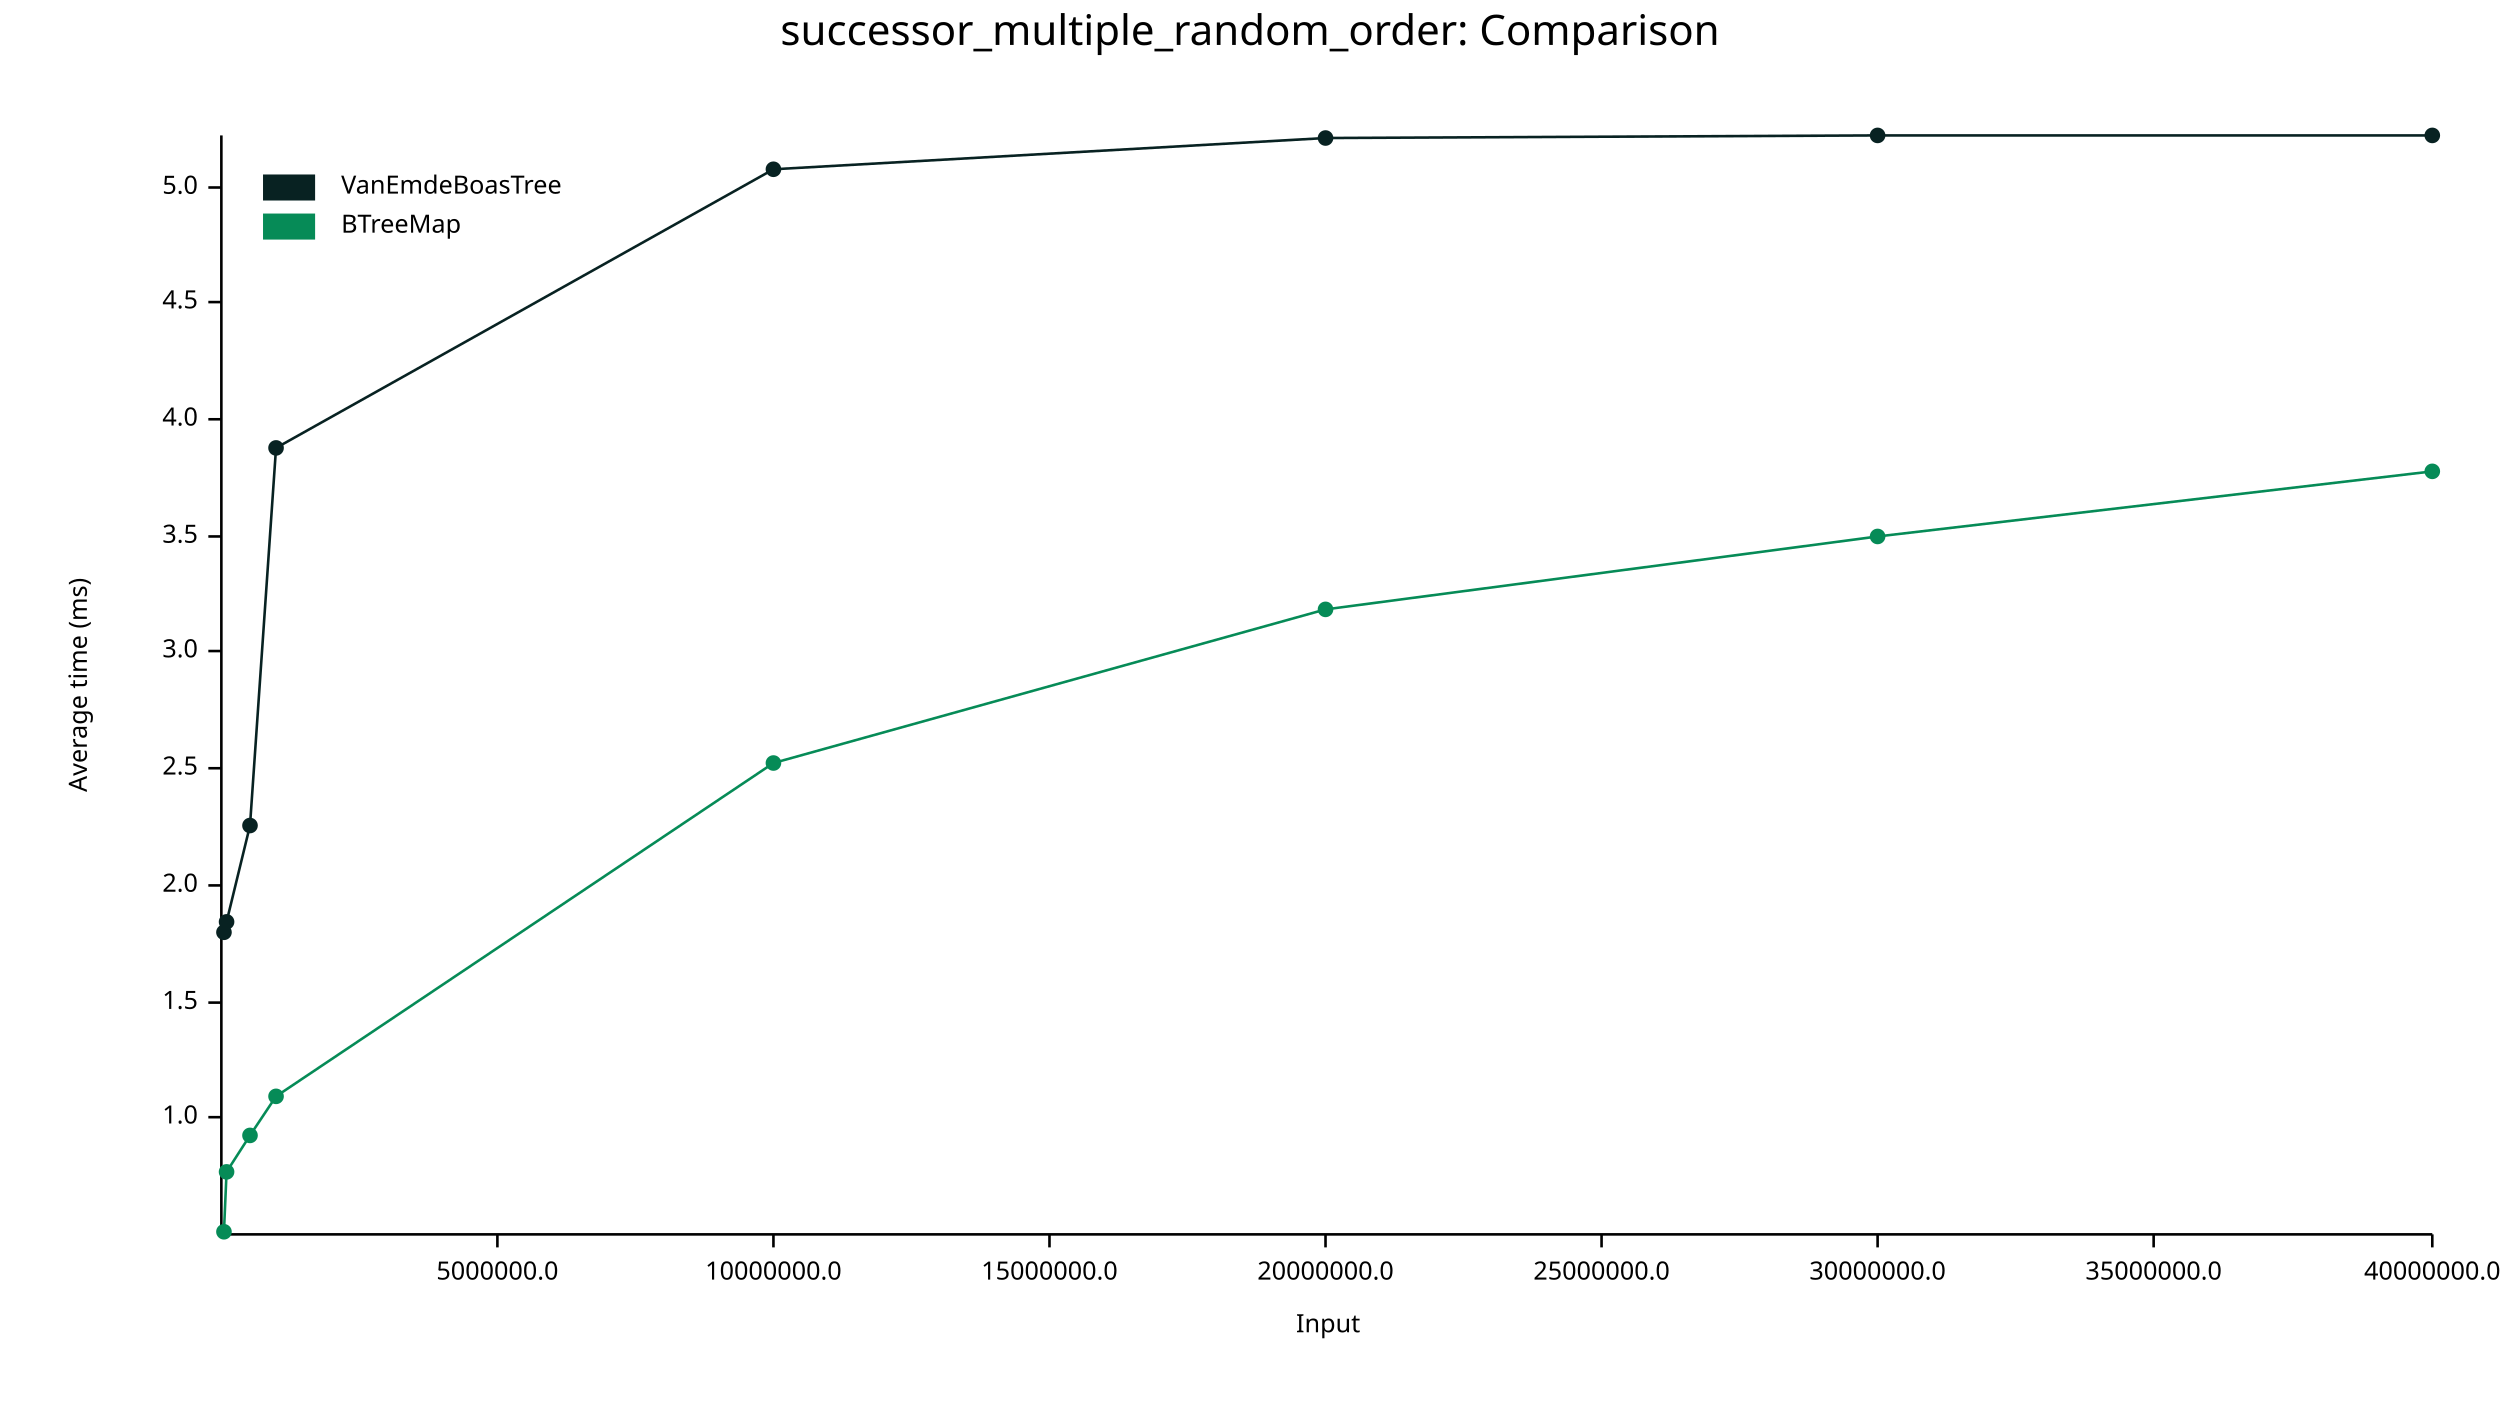
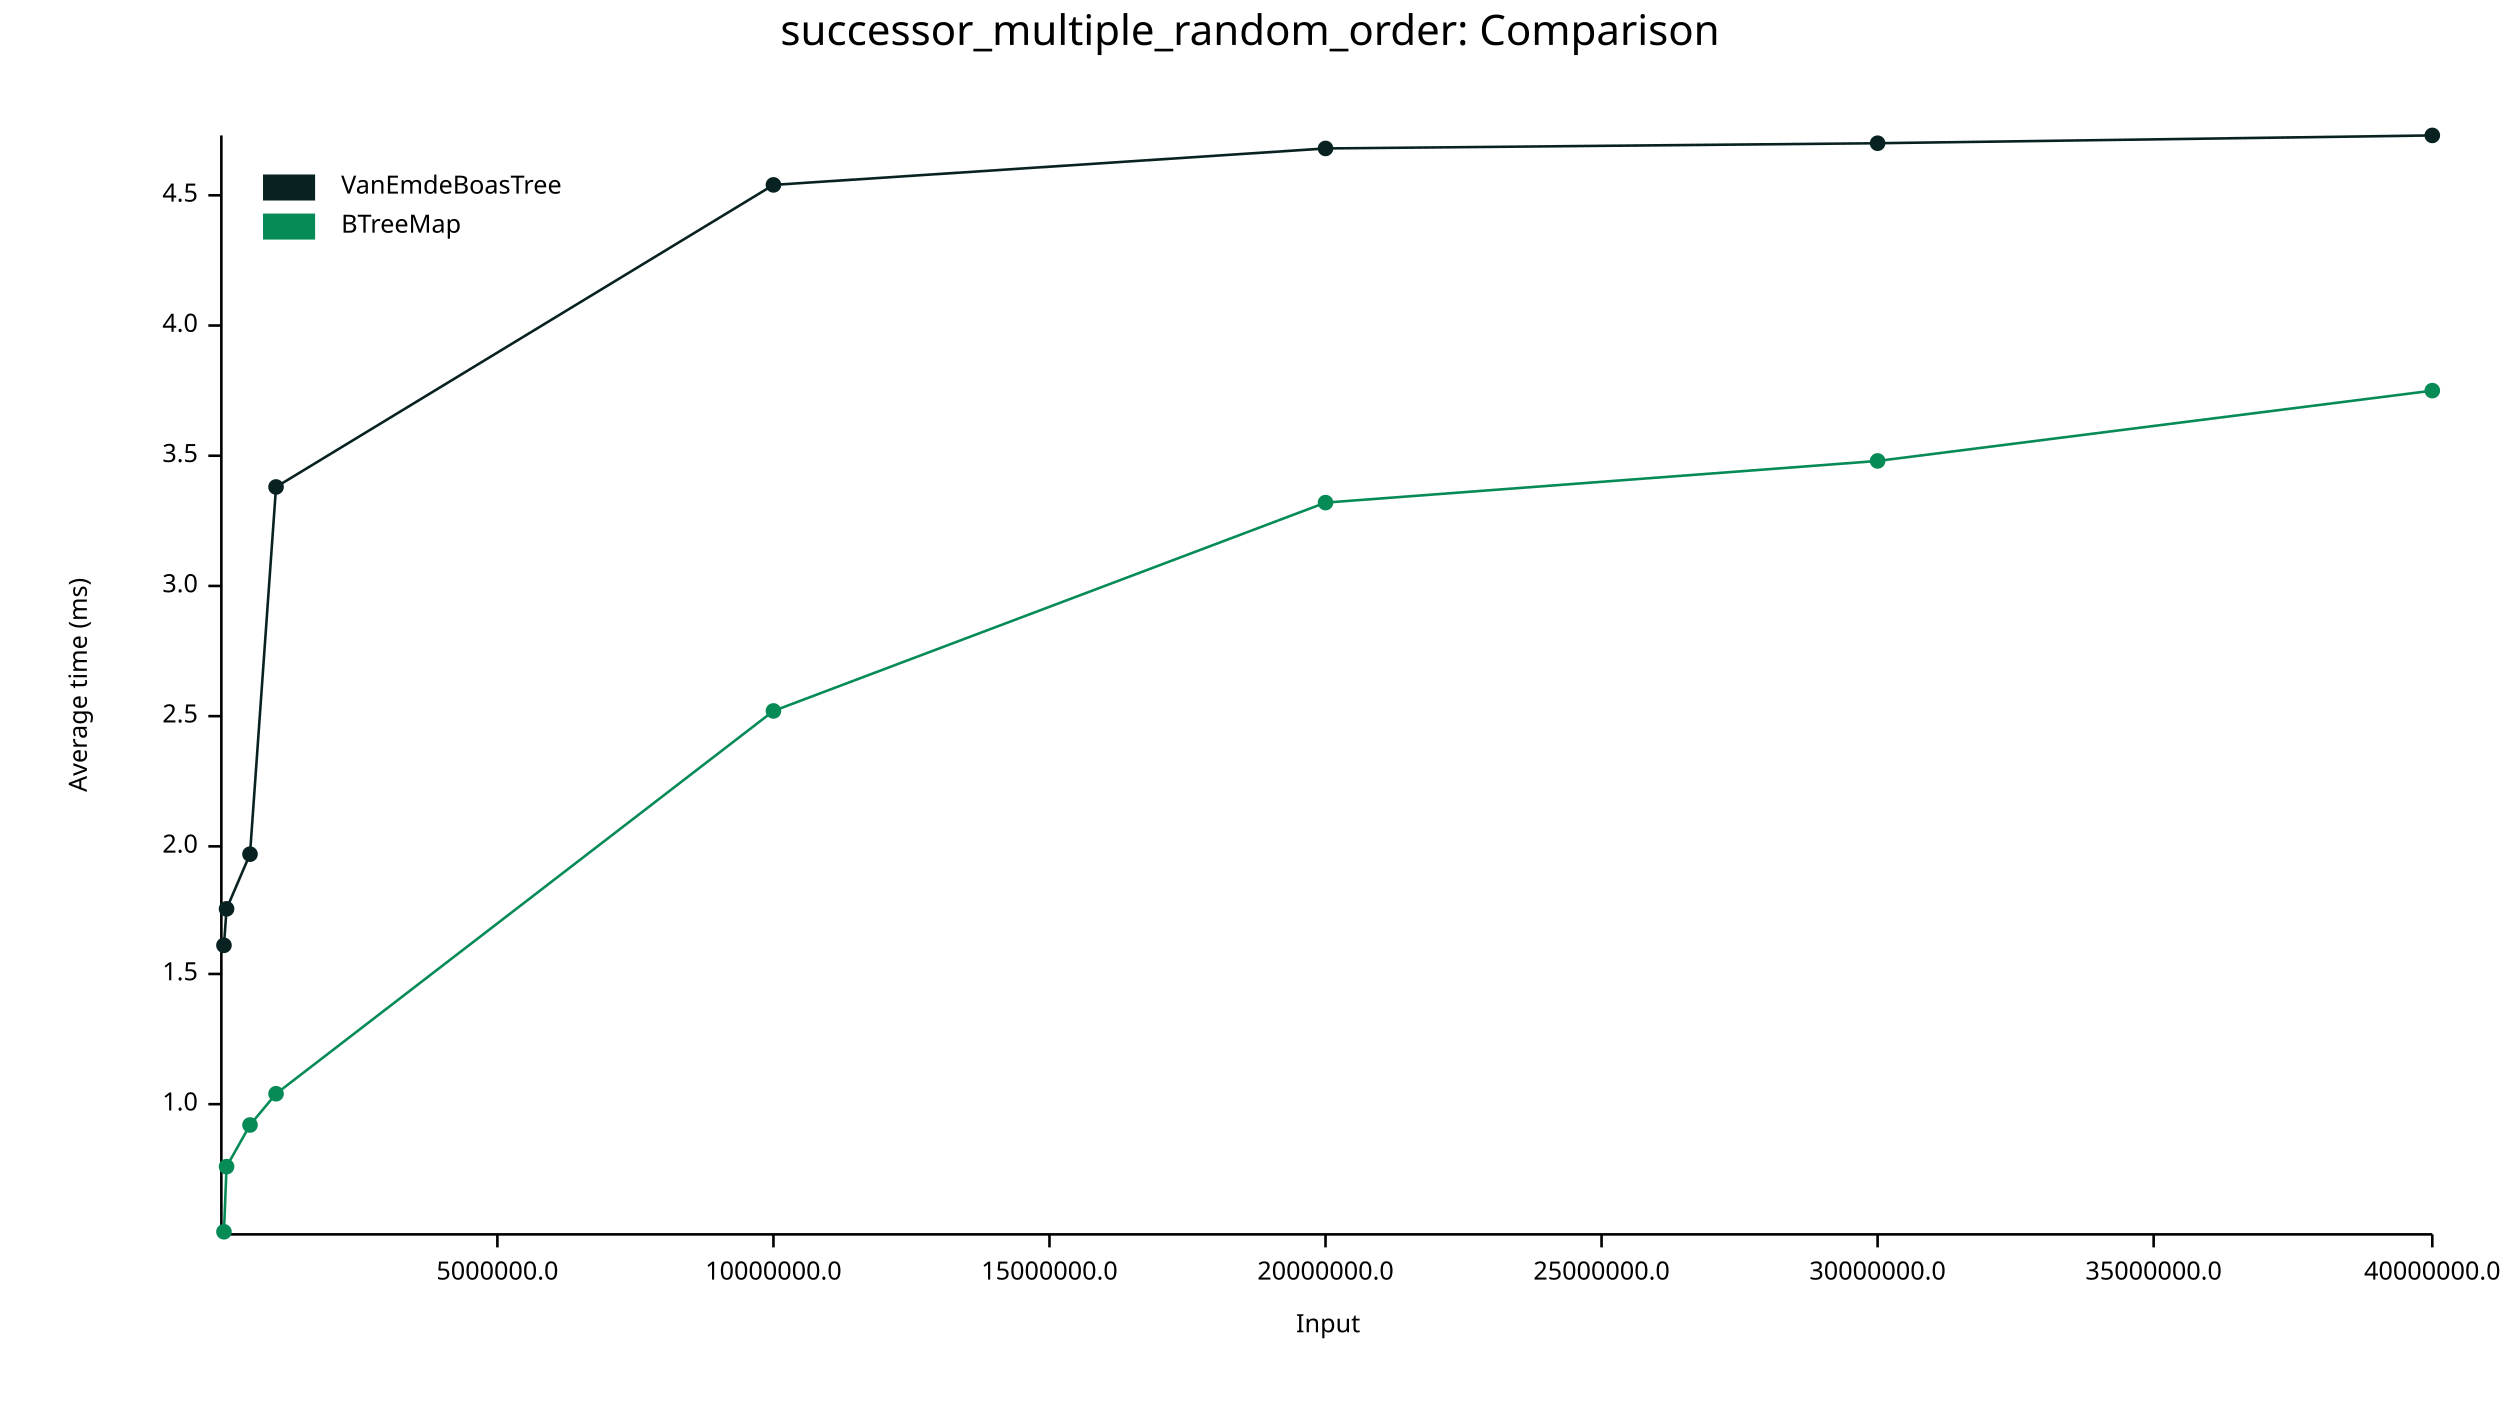
<svg xmlns="http://www.w3.org/2000/svg" width="960" height="540" viewBox="0 0 960 540">
  <text x="480" y="5" dy="0.76em" text-anchor="middle" font-family="sans-serif" font-size="16.129" opacity="1" fill="#000000">
successor_multiple_random_order: Comparison
</text>
  <text x="26" y="263" dy="0.76em" text-anchor="middle" font-family="sans-serif" font-size="9.677" opacity="1" fill="#000000" transform="rotate(270, 26, 263)">
Average time (ms)
</text>
  <text x="510" y="514" dy="-0.5ex" text-anchor="middle" font-family="sans-serif" font-size="9.677" opacity="1" fill="#000000">
Input
</text>
  <polyline fill="none" opacity="1" stroke="#000000" stroke-width="1" points="85,52 85,474 " />
-   <text x="76" y="429" dy="0.5ex" text-anchor="end" font-family="sans-serif" font-size="9.677" opacity="1" fill="#000000">
+   <text x="76" y="424" dy="0.5ex" text-anchor="end" font-family="sans-serif" font-size="9.677" opacity="1" fill="#000000">
1.0
</text>
-   <polyline fill="none" opacity="1" stroke="#000000" stroke-width="1" points="80,429 85,429 " />
-   <text x="76" y="385" dy="0.5ex" text-anchor="end" font-family="sans-serif" font-size="9.677" opacity="1" fill="#000000">
+   <polyline fill="none" opacity="1" stroke="#000000" stroke-width="1" points="80,424 85,424 " />
+   <text x="76" y="374" dy="0.5ex" text-anchor="end" font-family="sans-serif" font-size="9.677" opacity="1" fill="#000000">
1.5
</text>
-   <polyline fill="none" opacity="1" stroke="#000000" stroke-width="1" points="80,385 85,385 " />
-   <text x="76" y="340" dy="0.5ex" text-anchor="end" font-family="sans-serif" font-size="9.677" opacity="1" fill="#000000">
+   <polyline fill="none" opacity="1" stroke="#000000" stroke-width="1" points="80,374 85,374 " />
+   <text x="76" y="325" dy="0.5ex" text-anchor="end" font-family="sans-serif" font-size="9.677" opacity="1" fill="#000000">
2.0
</text>
-   <polyline fill="none" opacity="1" stroke="#000000" stroke-width="1" points="80,340 85,340 " />
-   <text x="76" y="295" dy="0.5ex" text-anchor="end" font-family="sans-serif" font-size="9.677" opacity="1" fill="#000000">
+   <polyline fill="none" opacity="1" stroke="#000000" stroke-width="1" points="80,325 85,325 " />
+   <text x="76" y="275" dy="0.5ex" text-anchor="end" font-family="sans-serif" font-size="9.677" opacity="1" fill="#000000">
2.5
</text>
-   <polyline fill="none" opacity="1" stroke="#000000" stroke-width="1" points="80,295 85,295 " />
-   <text x="76" y="250" dy="0.5ex" text-anchor="end" font-family="sans-serif" font-size="9.677" opacity="1" fill="#000000">
+   <polyline fill="none" opacity="1" stroke="#000000" stroke-width="1" points="80,275 85,275 " />
+   <text x="76" y="225" dy="0.5ex" text-anchor="end" font-family="sans-serif" font-size="9.677" opacity="1" fill="#000000">
3.0
</text>
-   <polyline fill="none" opacity="1" stroke="#000000" stroke-width="1" points="80,250 85,250 " />
-   <text x="76" y="206" dy="0.5ex" text-anchor="end" font-family="sans-serif" font-size="9.677" opacity="1" fill="#000000">
+   <polyline fill="none" opacity="1" stroke="#000000" stroke-width="1" points="80,225 85,225 " />
+   <text x="76" y="175" dy="0.5ex" text-anchor="end" font-family="sans-serif" font-size="9.677" opacity="1" fill="#000000">
3.5
</text>
-   <polyline fill="none" opacity="1" stroke="#000000" stroke-width="1" points="80,206 85,206 " />
-   <text x="76" y="161" dy="0.5ex" text-anchor="end" font-family="sans-serif" font-size="9.677" opacity="1" fill="#000000">
+   <polyline fill="none" opacity="1" stroke="#000000" stroke-width="1" points="80,175 85,175 " />
+   <text x="76" y="125" dy="0.5ex" text-anchor="end" font-family="sans-serif" font-size="9.677" opacity="1" fill="#000000">
4.0
</text>
-   <polyline fill="none" opacity="1" stroke="#000000" stroke-width="1" points="80,161 85,161 " />
-   <text x="76" y="116" dy="0.5ex" text-anchor="end" font-family="sans-serif" font-size="9.677" opacity="1" fill="#000000">
+   <polyline fill="none" opacity="1" stroke="#000000" stroke-width="1" points="80,125 85,125 " />
+   <text x="76" y="75" dy="0.5ex" text-anchor="end" font-family="sans-serif" font-size="9.677" opacity="1" fill="#000000">
4.5
</text>
-   <polyline fill="none" opacity="1" stroke="#000000" stroke-width="1" points="80,116 85,116 " />
-   <text x="76" y="72" dy="0.5ex" text-anchor="end" font-family="sans-serif" font-size="9.677" opacity="1" fill="#000000">
- 5.0
- </text>
-   <polyline fill="none" opacity="1" stroke="#000000" stroke-width="1" points="80,72 85,72 " />
+   <polyline fill="none" opacity="1" stroke="#000000" stroke-width="1" points="80,75 85,75 " />
  <polyline fill="none" opacity="1" stroke="#000000" stroke-width="1" points="86,474 934,474 " />
  <text x="191" y="484" dy="0.76em" text-anchor="middle" font-family="sans-serif" font-size="9.677" opacity="1" fill="#000000">
5000000.0
</text>
  <polyline fill="none" opacity="1" stroke="#000000" stroke-width="1" points="191,474 191,479 " />
  <text x="297" y="484" dy="0.76em" text-anchor="middle" font-family="sans-serif" font-size="9.677" opacity="1" fill="#000000">
10000000.0
</text>
  <polyline fill="none" opacity="1" stroke="#000000" stroke-width="1" points="297,474 297,479 " />
  <text x="403" y="484" dy="0.76em" text-anchor="middle" font-family="sans-serif" font-size="9.677" opacity="1" fill="#000000">
15000000.0
</text>
  <polyline fill="none" opacity="1" stroke="#000000" stroke-width="1" points="403,474 403,479 " />
  <text x="509" y="484" dy="0.76em" text-anchor="middle" font-family="sans-serif" font-size="9.677" opacity="1" fill="#000000">
20000000.0
</text>
  <polyline fill="none" opacity="1" stroke="#000000" stroke-width="1" points="509,474 509,479 " />
  <text x="615" y="484" dy="0.76em" text-anchor="middle" font-family="sans-serif" font-size="9.677" opacity="1" fill="#000000">
25000000.0
</text>
  <polyline fill="none" opacity="1" stroke="#000000" stroke-width="1" points="615,474 615,479 " />
  <text x="721" y="484" dy="0.76em" text-anchor="middle" font-family="sans-serif" font-size="9.677" opacity="1" fill="#000000">
30000000.0
</text>
  <polyline fill="none" opacity="1" stroke="#000000" stroke-width="1" points="721,474 721,479 " />
  <text x="827" y="484" dy="0.76em" text-anchor="middle" font-family="sans-serif" font-size="9.677" opacity="1" fill="#000000">
35000000.0
</text>
  <polyline fill="none" opacity="1" stroke="#000000" stroke-width="1" points="827,474 827,479 " />
  <text x="934" y="484" dy="0.76em" text-anchor="middle" font-family="sans-serif" font-size="9.677" opacity="1" fill="#000000">
40000000.0
</text>
  <polyline fill="none" opacity="1" stroke="#000000" stroke-width="1" points="934,474 934,479 " />
-   <circle cx="86" cy="358" r="3" opacity="1" fill="#082222" stroke="none" stroke-width="1" />
-   <circle cx="87" cy="354" r="3" opacity="1" fill="#082222" stroke="none" stroke-width="1" />
-   <circle cx="96" cy="317" r="3" opacity="1" fill="#082222" stroke="none" stroke-width="1" />
-   <circle cx="106" cy="172" r="3" opacity="1" fill="#082222" stroke="none" stroke-width="1" />
-   <circle cx="297" cy="65" r="3" opacity="1" fill="#082222" stroke="none" stroke-width="1" />
-   <circle cx="509" cy="53" r="3" opacity="1" fill="#082222" stroke="none" stroke-width="1" />
-   <circle cx="721" cy="52" r="3" opacity="1" fill="#082222" stroke="none" stroke-width="1" />
+   <circle cx="86" cy="363" r="3" opacity="1" fill="#082222" stroke="none" stroke-width="1" />
+   <circle cx="87" cy="349" r="3" opacity="1" fill="#082222" stroke="none" stroke-width="1" />
+   <circle cx="96" cy="328" r="3" opacity="1" fill="#082222" stroke="none" stroke-width="1" />
+   <circle cx="106" cy="187" r="3" opacity="1" fill="#082222" stroke="none" stroke-width="1" />
+   <circle cx="297" cy="71" r="3" opacity="1" fill="#082222" stroke="none" stroke-width="1" />
+   <circle cx="509" cy="57" r="3" opacity="1" fill="#082222" stroke="none" stroke-width="1" />
+   <circle cx="721" cy="55" r="3" opacity="1" fill="#082222" stroke="none" stroke-width="1" />
  <circle cx="934" cy="52" r="3" opacity="1" fill="#082222" stroke="none" stroke-width="1" />
-   <polyline fill="none" opacity="1" stroke="#082222" stroke-width="1" points="86,358 87,354 96,317 106,172 297,65 509,53 721,52 934,52 " />
+   <polyline fill="none" opacity="1" stroke="#082222" stroke-width="1" points="86,363 87,349 96,328 106,187 297,71 509,57 721,55 934,52 " />
  <circle cx="86" cy="473" r="3" opacity="1" fill="#068B57" stroke="none" stroke-width="1" />
-   <circle cx="87" cy="450" r="3" opacity="1" fill="#068B57" stroke="none" stroke-width="1" />
-   <circle cx="96" cy="436" r="3" opacity="1" fill="#068B57" stroke="none" stroke-width="1" />
-   <circle cx="106" cy="421" r="3" opacity="1" fill="#068B57" stroke="none" stroke-width="1" />
-   <circle cx="297" cy="293" r="3" opacity="1" fill="#068B57" stroke="none" stroke-width="1" />
-   <circle cx="509" cy="234" r="3" opacity="1" fill="#068B57" stroke="none" stroke-width="1" />
-   <circle cx="721" cy="206" r="3" opacity="1" fill="#068B57" stroke="none" stroke-width="1" />
-   <circle cx="934" cy="181" r="3" opacity="1" fill="#068B57" stroke="none" stroke-width="1" />
-   <polyline fill="none" opacity="1" stroke="#068B57" stroke-width="1" points="86,473 87,450 96,436 106,421 297,293 509,234 721,206 934,181 " />
+   <circle cx="87" cy="448" r="3" opacity="1" fill="#068B57" stroke="none" stroke-width="1" />
+   <circle cx="96" cy="432" r="3" opacity="1" fill="#068B57" stroke="none" stroke-width="1" />
+   <circle cx="106" cy="420" r="3" opacity="1" fill="#068B57" stroke="none" stroke-width="1" />
+   <circle cx="297" cy="273" r="3" opacity="1" fill="#068B57" stroke="none" stroke-width="1" />
+   <circle cx="509" cy="193" r="3" opacity="1" fill="#068B57" stroke="none" stroke-width="1" />
+   <circle cx="721" cy="177" r="3" opacity="1" fill="#068B57" stroke="none" stroke-width="1" />
+   <circle cx="934" cy="150" r="3" opacity="1" fill="#068B57" stroke="none" stroke-width="1" />
+   <polyline fill="none" opacity="1" stroke="#068B57" stroke-width="1" points="86,473 87,448 96,432 106,420 297,273 509,193 721,177 934,150 " />
  <text x="131" y="67" dy="0.76em" text-anchor="start" font-family="sans-serif" font-size="9.677" opacity="1" fill="#000000">
VanEmdeBoasTree
</text>
  <text x="131" y="82" dy="0.76em" text-anchor="start" font-family="sans-serif" font-size="9.677" opacity="1" fill="#000000">
BTreeMap
</text>
  <rect x="101" y="67" width="20" height="10" opacity="1" fill="#082222" stroke="none" />
  <rect x="101" y="82" width="20" height="10" opacity="1" fill="#068B57" stroke="none" />
</svg>
